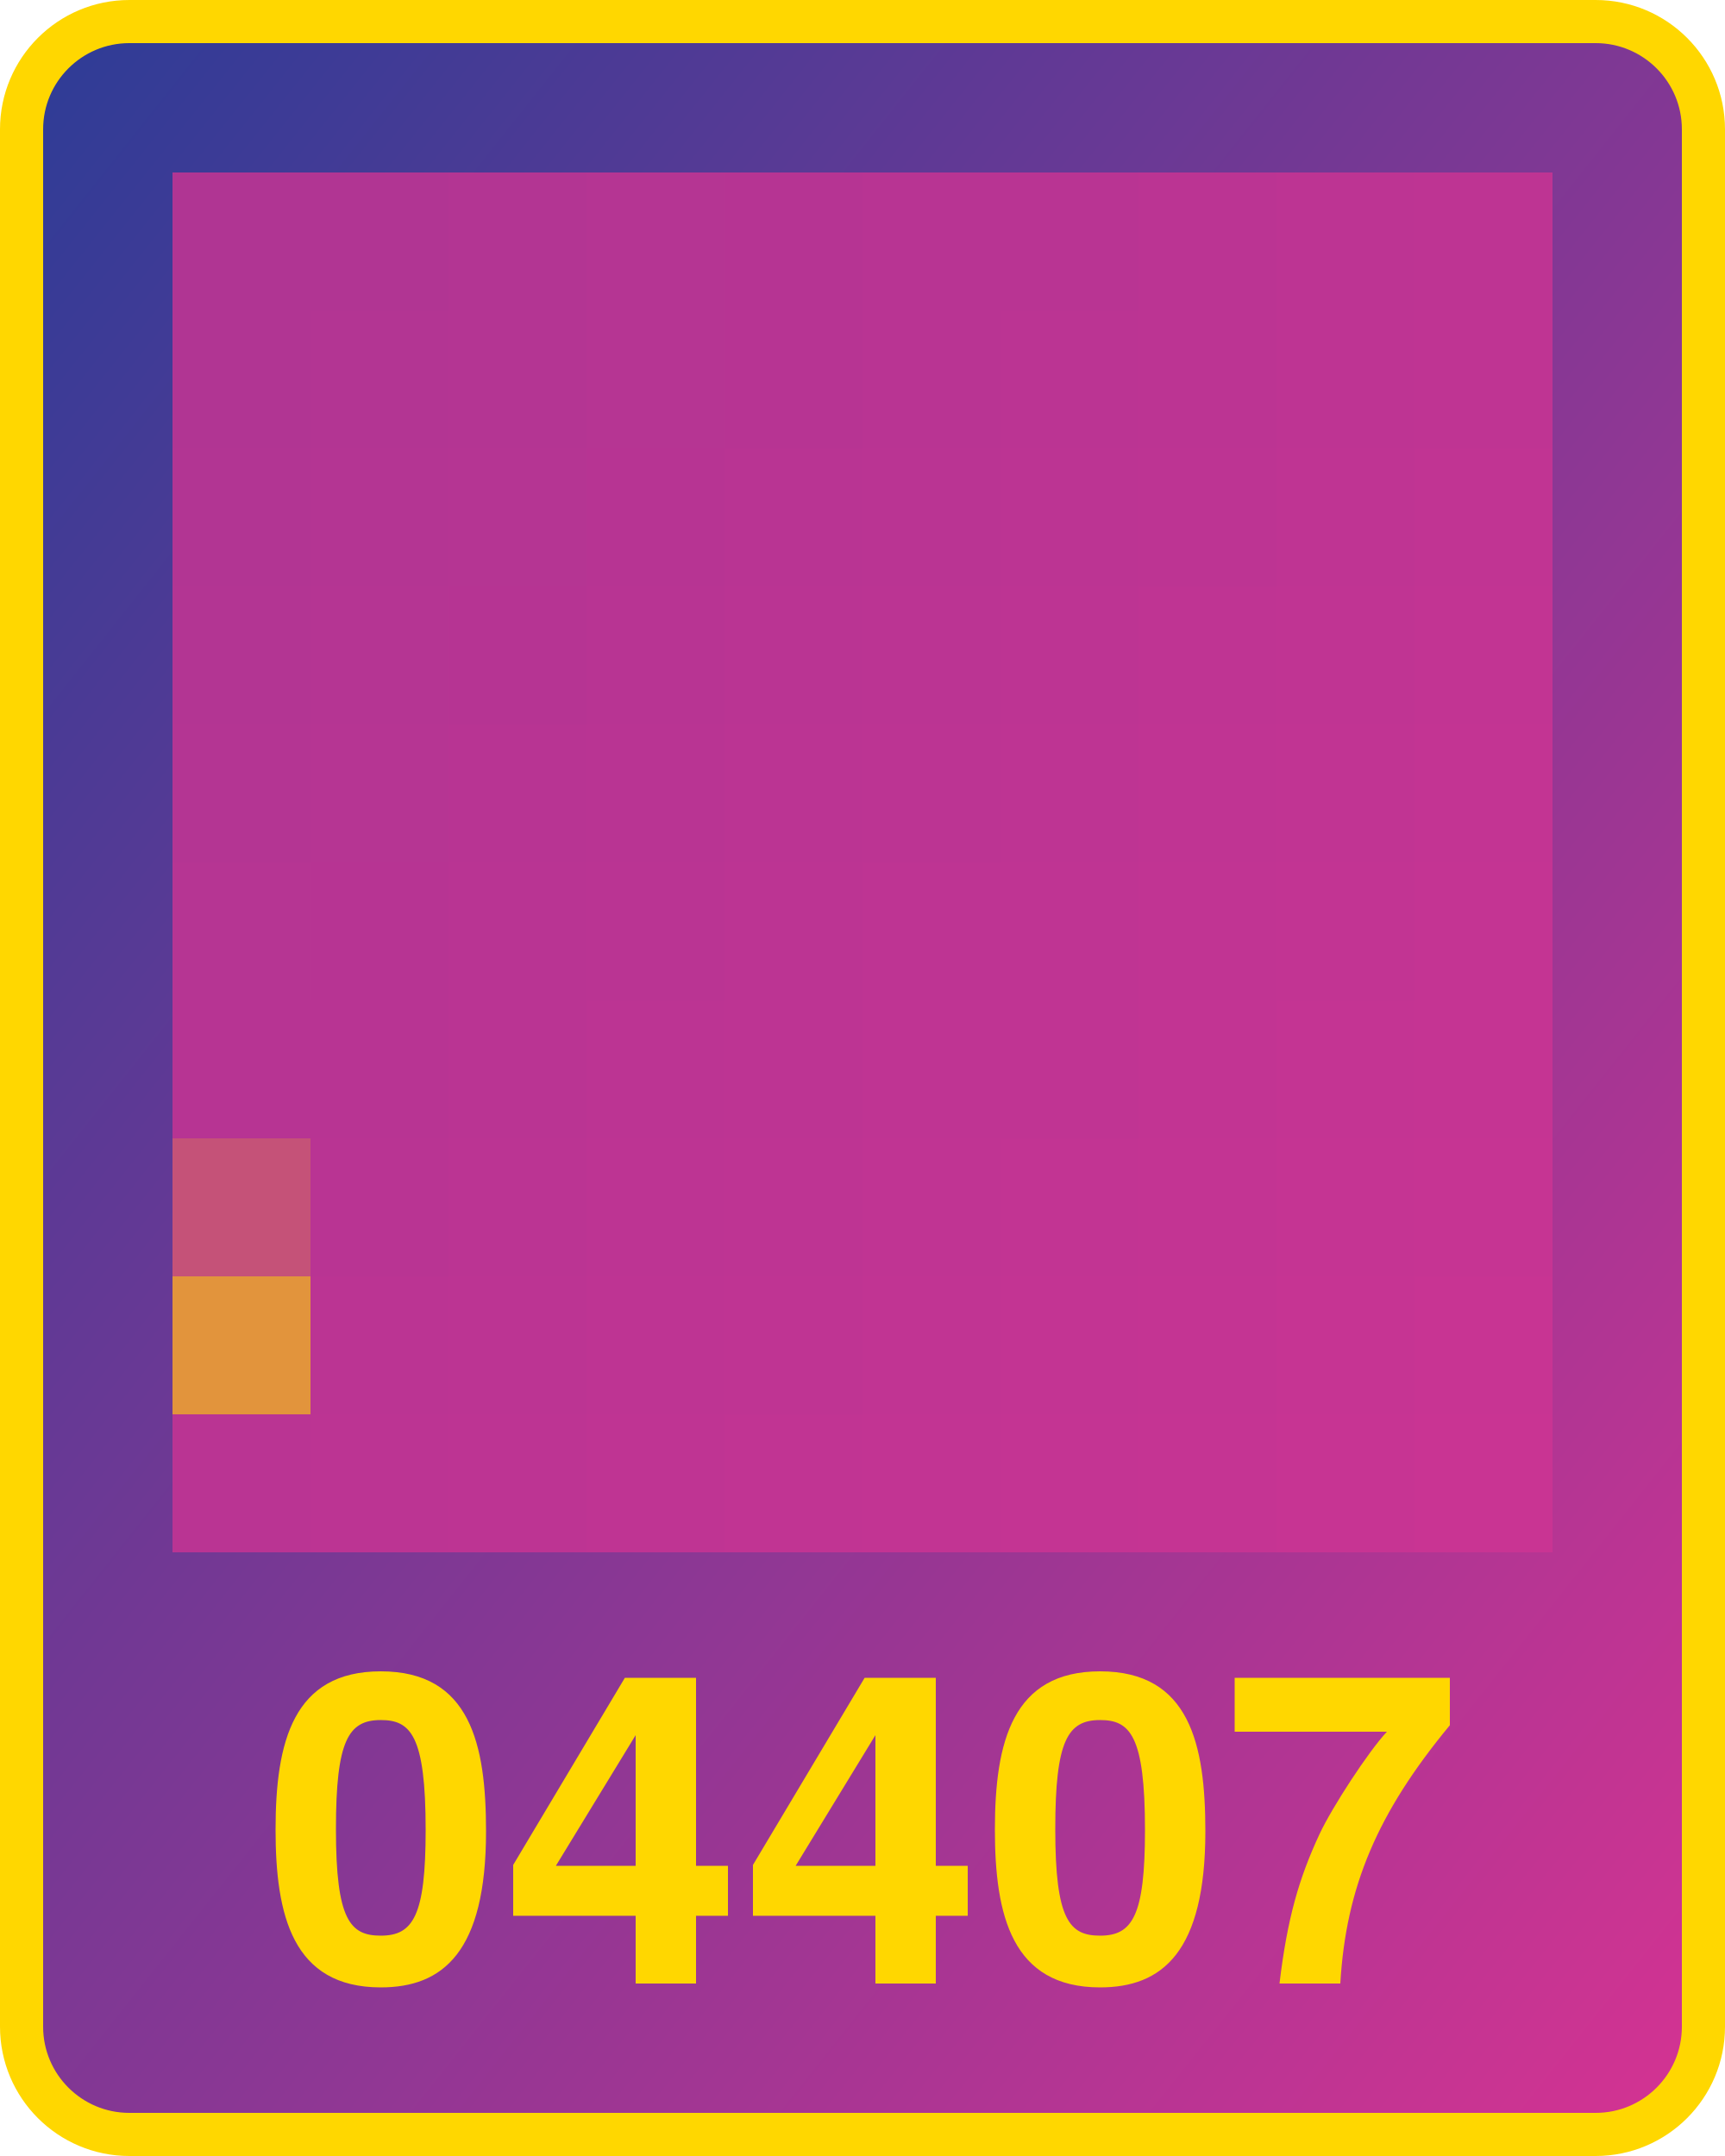
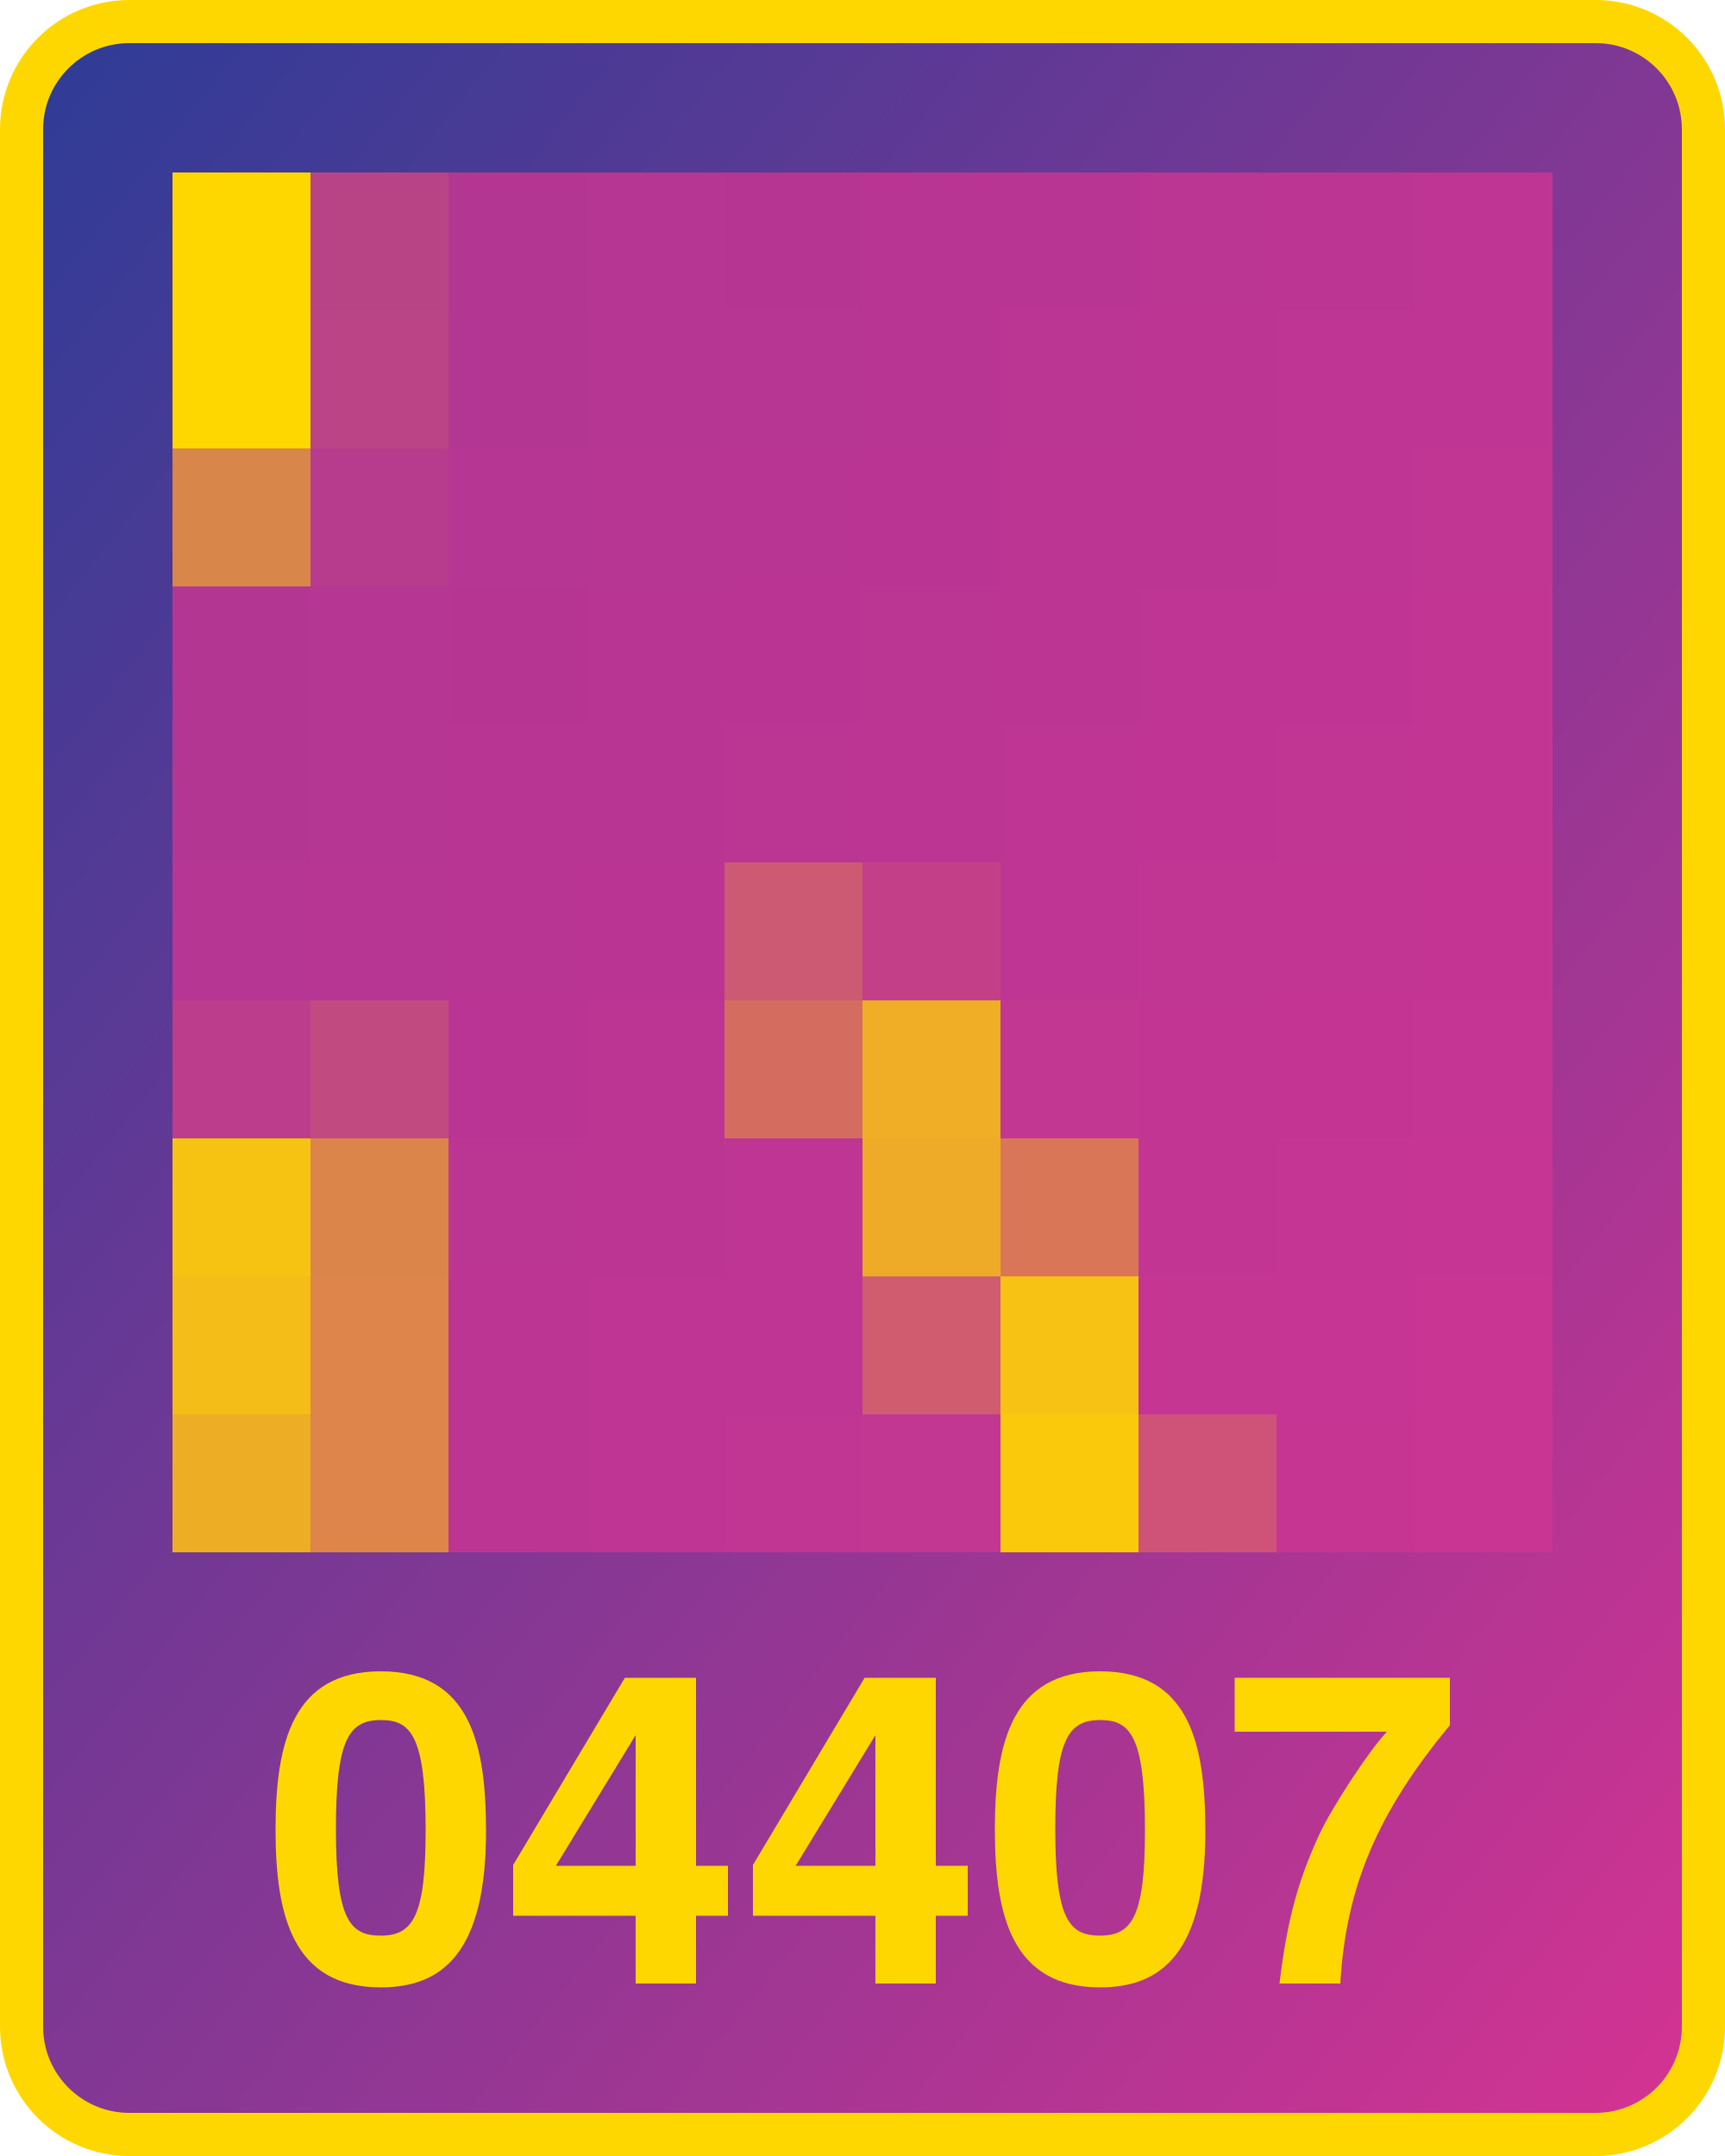
<svg xmlns="http://www.w3.org/2000/svg" width="800" height="1000">
  <defs>
    <linearGradient id="g" x1="0" x2="1" y1="0" y2="1">
      <stop offset="0%" stop-color="#2d3c96" />
      <stop offset="100%" stop-color="#d53392" />
    </linearGradient>
  </defs>
  <rect x="10" y="10" width="780" height="980" fill="url(#g)" rx="50" ry="50" stroke="gold" stroke-width="20" />
  <text x="400" y="920" width="780" text-anchor="middle" style="font:bold 200px 'Helvetica Neue';fill:gold">04407</text>
  <g transform="translate(80 80) scale(64)">
-     <rect x="0" y="0" width="1" height="1" fill="#b03593" />
-     <rect x="0" y="1" width="1" height="1" fill="#b13593" />
-     <rect x="0" y="2" width="1" height="1" fill="#b23593" />
-     <rect x="0" y="3" width="1" height="1" fill="#b33593" />
-     <rect x="0" y="4" width="1" height="1" fill="#b43593" />
-     <rect x="0" y="5" width="1" height="1" fill="#b63593" />
-     <rect x="0" y="6" width="1" height="1" fill="#b73493" />
-     <rect x="0" y="7" width="1" height="1" fill="#c55278" />
-     <rect x="0" y="8" width="1" height="1" fill="#e2943c" />
-     <rect x="0" y="9" width="1" height="1" fill="#ba3493" />
-     <rect x="1" y="0" width="1" height="1" fill="#b13593" />
-     <rect x="1" y="1" width="1" height="1" fill="#b33593" />
-     <rect x="1" y="2" width="1" height="1" fill="#b43593" />
-     <rect x="1" y="3" width="1" height="1" fill="#b53593" />
-     <rect x="1" y="4" width="1" height="1" fill="#b63593" />
-     <rect x="1" y="5" width="1" height="1" fill="#b73493" />
-     <rect x="1" y="6" width="1" height="1" fill="#b83493" />
-     <rect x="1" y="7" width="1" height="1" fill="#b93493" />
-     <rect x="1" y="8" width="1" height="1" fill="#bb3493" />
-     <rect x="1" y="9" width="1" height="1" fill="#bc3493" />
-     <rect x="2" y="0" width="1" height="1" fill="#b33593" />
-     <rect x="2" y="1" width="1" height="1" fill="#b43593" />
-     <rect x="2" y="2" width="1" height="1" fill="#b53593" />
-     <rect x="2" y="3" width="1" height="1" fill="#b63493" />
-     <rect x="2" y="4" width="1" height="1" fill="#b83493" />
-     <rect x="2" y="5" width="1" height="1" fill="#b93493" />
-     <rect x="2" y="6" width="1" height="1" fill="#ba3493" />
-     <rect x="2" y="7" width="1" height="1" fill="#bb3493" />
-     <rect x="2" y="8" width="1" height="1" fill="#bc3493" />
-     <rect x="2" y="9" width="1" height="1" fill="#bd3493" />
-     <rect x="3" y="0" width="1" height="1" fill="#b53593" />
-     <rect x="3" y="1" width="1" height="1" fill="#b63593" />
-     <rect x="3" y="2" width="1" height="1" fill="#b73493" />
-     <rect x="3" y="3" width="1" height="1" fill="#b83493" />
-     <rect x="3" y="4" width="1" height="1" fill="#b93493" />
-     <rect x="3" y="5" width="1" height="1" fill="#ba3493" />
-     <rect x="3" y="6" width="1" height="1" fill="#bc3493" />
-     <rect x="3" y="7" width="1" height="1" fill="#bd3493" />
-     <rect x="3" y="8" width="1" height="1" fill="#be3493" />
-     <rect x="3" y="9" width="1" height="1" fill="#bf3493" />
-     <rect x="4" y="0" width="1" height="1" fill="#b63493" />
-     <rect x="4" y="1" width="1" height="1" fill="#b73493" />
-     <rect x="4" y="2" width="1" height="1" fill="#b93493" />
-     <rect x="4" y="3" width="1" height="1" fill="#ba3493" />
-     <rect x="4" y="4" width="1" height="1" fill="#bb3493" />
-     <rect x="4" y="5" width="1" height="1" fill="#bc3493" />
-     <rect x="4" y="6" width="1" height="1" fill="#bd3493" />
-     <rect x="4" y="7" width="1" height="1" fill="#be3493" />
-     <rect x="4" y="8" width="1" height="1" fill="#bf3493" />
-     <rect x="4" y="9" width="1" height="1" fill="#c13493" />
-     <rect x="5" y="0" width="1" height="1" fill="#b83493" />
-     <rect x="5" y="1" width="1" height="1" fill="#b93493" />
-     <rect x="5" y="2" width="1" height="1" fill="#ba3493" />
-     <rect x="5" y="3" width="1" height="1" fill="#bb3493" />
-     <rect x="5" y="4" width="1" height="1" fill="#bc3493" />
-     <rect x="5" y="5" width="1" height="1" fill="#be3493" />
-     <rect x="5" y="6" width="1" height="1" fill="#bf3493" />
-     <rect x="5" y="7" width="1" height="1" fill="#c03493" />
-     <rect x="5" y="8" width="1" height="1" fill="#c13493" />
-     <rect x="5" y="9" width="1" height="1" fill="#c23493" />
-     <rect x="6" y="0" width="1" height="1" fill="#b93493" />
-     <rect x="6" y="1" width="1" height="1" fill="#bb3493" />
-     <rect x="6" y="2" width="1" height="1" fill="#bc3493" />
-     <rect x="6" y="3" width="1" height="1" fill="#bd3493" />
-     <rect x="6" y="4" width="1" height="1" fill="#be3493" />
-     <rect x="6" y="5" width="1" height="1" fill="#bf3493" />
-     <rect x="6" y="6" width="1" height="1" fill="#c03493" />
-     <rect x="6" y="7" width="1" height="1" fill="#c23493" />
-     <rect x="6" y="8" width="1" height="1" fill="#c33493" />
-     <rect x="6" y="9" width="1" height="1" fill="#c43493" />
-     <rect x="7" y="0" width="1" height="1" fill="#bb3493" />
-     <rect x="7" y="1" width="1" height="1" fill="#bc3493" />
-     <rect x="7" y="2" width="1" height="1" fill="#bd3493" />
-     <rect x="7" y="3" width="1" height="1" fill="#bf3493" />
-     <rect x="7" y="4" width="1" height="1" fill="#c03493" />
-     <rect x="7" y="5" width="1" height="1" fill="#c13493" />
-     <rect x="7" y="6" width="1" height="1" fill="#c23493" />
-     <rect x="7" y="7" width="1" height="1" fill="#c33493" />
-     <rect x="7" y="8" width="1" height="1" fill="#c43493" />
-     <rect x="7" y="9" width="1" height="1" fill="#c53493" />
-     <rect x="8" y="0" width="1" height="1" fill="#bd3493" />
-     <rect x="8" y="1" width="1" height="1" fill="#be3493" />
-     <rect x="8" y="2" width="1" height="1" fill="#bf3493" />
-     <rect x="8" y="3" width="1" height="1" fill="#c03493" />
-     <rect x="8" y="4" width="1" height="1" fill="#c13493" />
-     <rect x="8" y="5" width="1" height="1" fill="#c23493" />
-     <rect x="8" y="6" width="1" height="1" fill="#c43493" />
-     <rect x="8" y="7" width="1" height="1" fill="#c53493" />
-     <rect x="8" y="8" width="1" height="1" fill="#c63493" />
-     <rect x="8" y="9" width="1" height="1" fill="#c73493" />
-     <rect x="9" y="0" width="1" height="1" fill="#be3493" />
-     <rect x="9" y="1" width="1" height="1" fill="#bf3493" />
-     <rect x="9" y="2" width="1" height="1" fill="#c13493" />
-     <rect x="9" y="3" width="1" height="1" fill="#c23493" />
-     <rect x="9" y="4" width="1" height="1" fill="#c33493" />
-     <rect x="9" y="5" width="1" height="1" fill="#c43493" />
-     <rect x="9" y="6" width="1" height="1" fill="#c53493" />
-     <rect x="9" y="7" width="1" height="1" fill="#c63493" />
-     <rect x="9" y="8" width="1" height="1" fill="#c83493" />
-     <rect x="9" y="9" width="1" height="1" fill="#c93493" />
+     <rect x="0" y="0" width="1" height="1" fill="#ffd700" />
+     <rect x="0" y="1" width="1" height="1" fill="#ffd700" />
+     <rect x="0" y="2" width="1" height="1" fill="#d8864a" />
+     <rect x="0" y="3" width="1" height="1" fill="#b33693" />
+     <rect x="0" y="4" width="1" height="1" fill="#b43693" />
+     <rect x="0" y="5" width="1" height="1" fill="#b63693" />
+     <rect x="0" y="6" width="1" height="1" fill="#bb3d8c" />
+     <rect x="0" y="7" width="1" height="1" fill="#f6c312" />
+     <rect x="0" y="8" width="1" height="1" fill="#f4bd17" />
+     <rect x="0" y="9" width="1" height="1" fill="#edae25" />
+     <rect x="1" y="0" width="1" height="1" fill="#b84486" />
+     <rect x="1" y="1" width="1" height="1" fill="#ba4486" />
+     <rect x="1" y="2" width="1" height="1" fill="#b73c8d" />
+     <rect x="1" y="3" width="1" height="1" fill="#b53693" />
+     <rect x="1" y="4" width="1" height="1" fill="#b63693" />
+     <rect x="1" y="5" width="1" height="1" fill="#b73593" />
+     <rect x="1" y="6" width="1" height="1" fill="#c14a80" />
+     <rect x="1" y="7" width="1" height="1" fill="#dc854a" />
+     <rect x="1" y="8" width="1" height="1" fill="#dd854a" />
+     <rect x="1" y="9" width="1" height="1" fill="#dd854a" />
+     <rect x="2" y="0" width="1" height="1" fill="#b33693" />
+     <rect x="2" y="1" width="1" height="1" fill="#b43693" />
+     <rect x="2" y="2" width="1" height="1" fill="#b53693" />
+     <rect x="2" y="3" width="1" height="1" fill="#b63593" />
+     <rect x="2" y="4" width="1" height="1" fill="#b83593" />
+     <rect x="2" y="5" width="1" height="1" fill="#b93593" />
+     <rect x="2" y="6" width="1" height="1" fill="#ba3593" />
+     <rect x="2" y="7" width="1" height="1" fill="#bb3593" />
+     <rect x="2" y="8" width="1" height="1" fill="#bc3593" />
+     <rect x="2" y="9" width="1" height="1" fill="#bd3593" />
+     <rect x="3" y="0" width="1" height="1" fill="#b53693" />
+     <rect x="3" y="1" width="1" height="1" fill="#b63693" />
+     <rect x="3" y="2" width="1" height="1" fill="#b73593" />
+     <rect x="3" y="3" width="1" height="1" fill="#b83593" />
+     <rect x="3" y="4" width="1" height="1" fill="#b93593" />
+     <rect x="3" y="5" width="1" height="1" fill="#ba3593" />
+     <rect x="3" y="6" width="1" height="1" fill="#bc3593" />
+     <rect x="3" y="7" width="1" height="1" fill="#bd3593" />
+     <rect x="3" y="8" width="1" height="1" fill="#be3593" />
+     <rect x="3" y="9" width="1" height="1" fill="#bf3593" />
+     <rect x="4" y="0" width="1" height="1" fill="#b63593" />
+     <rect x="4" y="1" width="1" height="1" fill="#b73593" />
+     <rect x="4" y="2" width="1" height="1" fill="#b93593" />
+     <rect x="4" y="3" width="1" height="1" fill="#ba3593" />
+     <rect x="4" y="4" width="1" height="1" fill="#bb3593" />
+     <rect x="4" y="5" width="1" height="1" fill="#cb5a72" />
+     <rect x="4" y="6" width="1" height="1" fill="#d46d60" />
+     <rect x="4" y="7" width="1" height="1" fill="#be3593" />
+     <rect x="4" y="8" width="1" height="1" fill="#bf3593" />
+     <rect x="4" y="9" width="1" height="1" fill="#c13593" />
+     <rect x="5" y="0" width="1" height="1" fill="#b83593" />
+     <rect x="5" y="1" width="1" height="1" fill="#b93593" />
+     <rect x="5" y="2" width="1" height="1" fill="#ba3593" />
+     <rect x="5" y="3" width="1" height="1" fill="#bb3593" />
+     <rect x="5" y="4" width="1" height="1" fill="#bc3593" />
+     <rect x="5" y="5" width="1" height="1" fill="#c34089" />
+     <rect x="5" y="6" width="1" height="1" fill="#efae25" />
+     <rect x="5" y="7" width="1" height="1" fill="#eeab28" />
+     <rect x="5" y="8" width="1" height="1" fill="#d05d6f" />
+     <rect x="5" y="9" width="1" height="1" fill="#c23792" />
+     <rect x="6" y="0" width="1" height="1" fill="#b93593" />
+     <rect x="6" y="1" width="1" height="1" fill="#bb3593" />
+     <rect x="6" y="2" width="1" height="1" fill="#bc3593" />
+     <rect x="6" y="3" width="1" height="1" fill="#bd3593" />
+     <rect x="6" y="4" width="1" height="1" fill="#be3593" />
+     <rect x="6" y="5" width="1" height="1" fill="#bf3593" />
+     <rect x="6" y="6" width="1" height="1" fill="#c13791" />
+     <rect x="6" y="7" width="1" height="1" fill="#da7658" />
+     <rect x="6" y="8" width="1" height="1" fill="#f7c213" />
+     <rect x="6" y="9" width="1" height="1" fill="#fac90c" />
+     <rect x="7" y="0" width="1" height="1" fill="#bb3593" />
+     <rect x="7" y="1" width="1" height="1" fill="#bc3593" />
+     <rect x="7" y="2" width="1" height="1" fill="#bd3593" />
+     <rect x="7" y="3" width="1" height="1" fill="#bf3593" />
+     <rect x="7" y="4" width="1" height="1" fill="#c03593" />
+     <rect x="7" y="5" width="1" height="1" fill="#c13593" />
+     <rect x="7" y="6" width="1" height="1" fill="#c23593" />
+     <rect x="7" y="7" width="1" height="1" fill="#c33593" />
+     <rect x="7" y="8" width="1" height="1" fill="#c43692" />
+     <rect x="7" y="9" width="1" height="1" fill="#cf5279" />
+     <rect x="8" y="0" width="1" height="1" fill="#bd3593" />
+     <rect x="8" y="1" width="1" height="1" fill="#be3593" />
+     <rect x="8" y="2" width="1" height="1" fill="#bf3593" />
+     <rect x="8" y="3" width="1" height="1" fill="#c03593" />
+     <rect x="8" y="4" width="1" height="1" fill="#c13593" />
+     <rect x="8" y="5" width="1" height="1" fill="#c23593" />
+     <rect x="8" y="6" width="1" height="1" fill="#c43593" />
+     <rect x="8" y="7" width="1" height="1" fill="#c53593" />
+     <rect x="8" y="8" width="1" height="1" fill="#c63593" />
+     <rect x="8" y="9" width="1" height="1" fill="#c73593" />
+     <rect x="9" y="0" width="1" height="1" fill="#be3593" />
+     <rect x="9" y="1" width="1" height="1" fill="#bf3593" />
+     <rect x="9" y="2" width="1" height="1" fill="#c13593" />
+     <rect x="9" y="3" width="1" height="1" fill="#c23593" />
+     <rect x="9" y="4" width="1" height="1" fill="#c33593" />
+     <rect x="9" y="5" width="1" height="1" fill="#c43593" />
+     <rect x="9" y="6" width="1" height="1" fill="#c53593" />
+     <rect x="9" y="7" width="1" height="1" fill="#c63593" />
+     <rect x="9" y="8" width="1" height="1" fill="#c83593" />
+     <rect x="9" y="9" width="1" height="1" fill="#c93593" />
  </g>
</svg>
